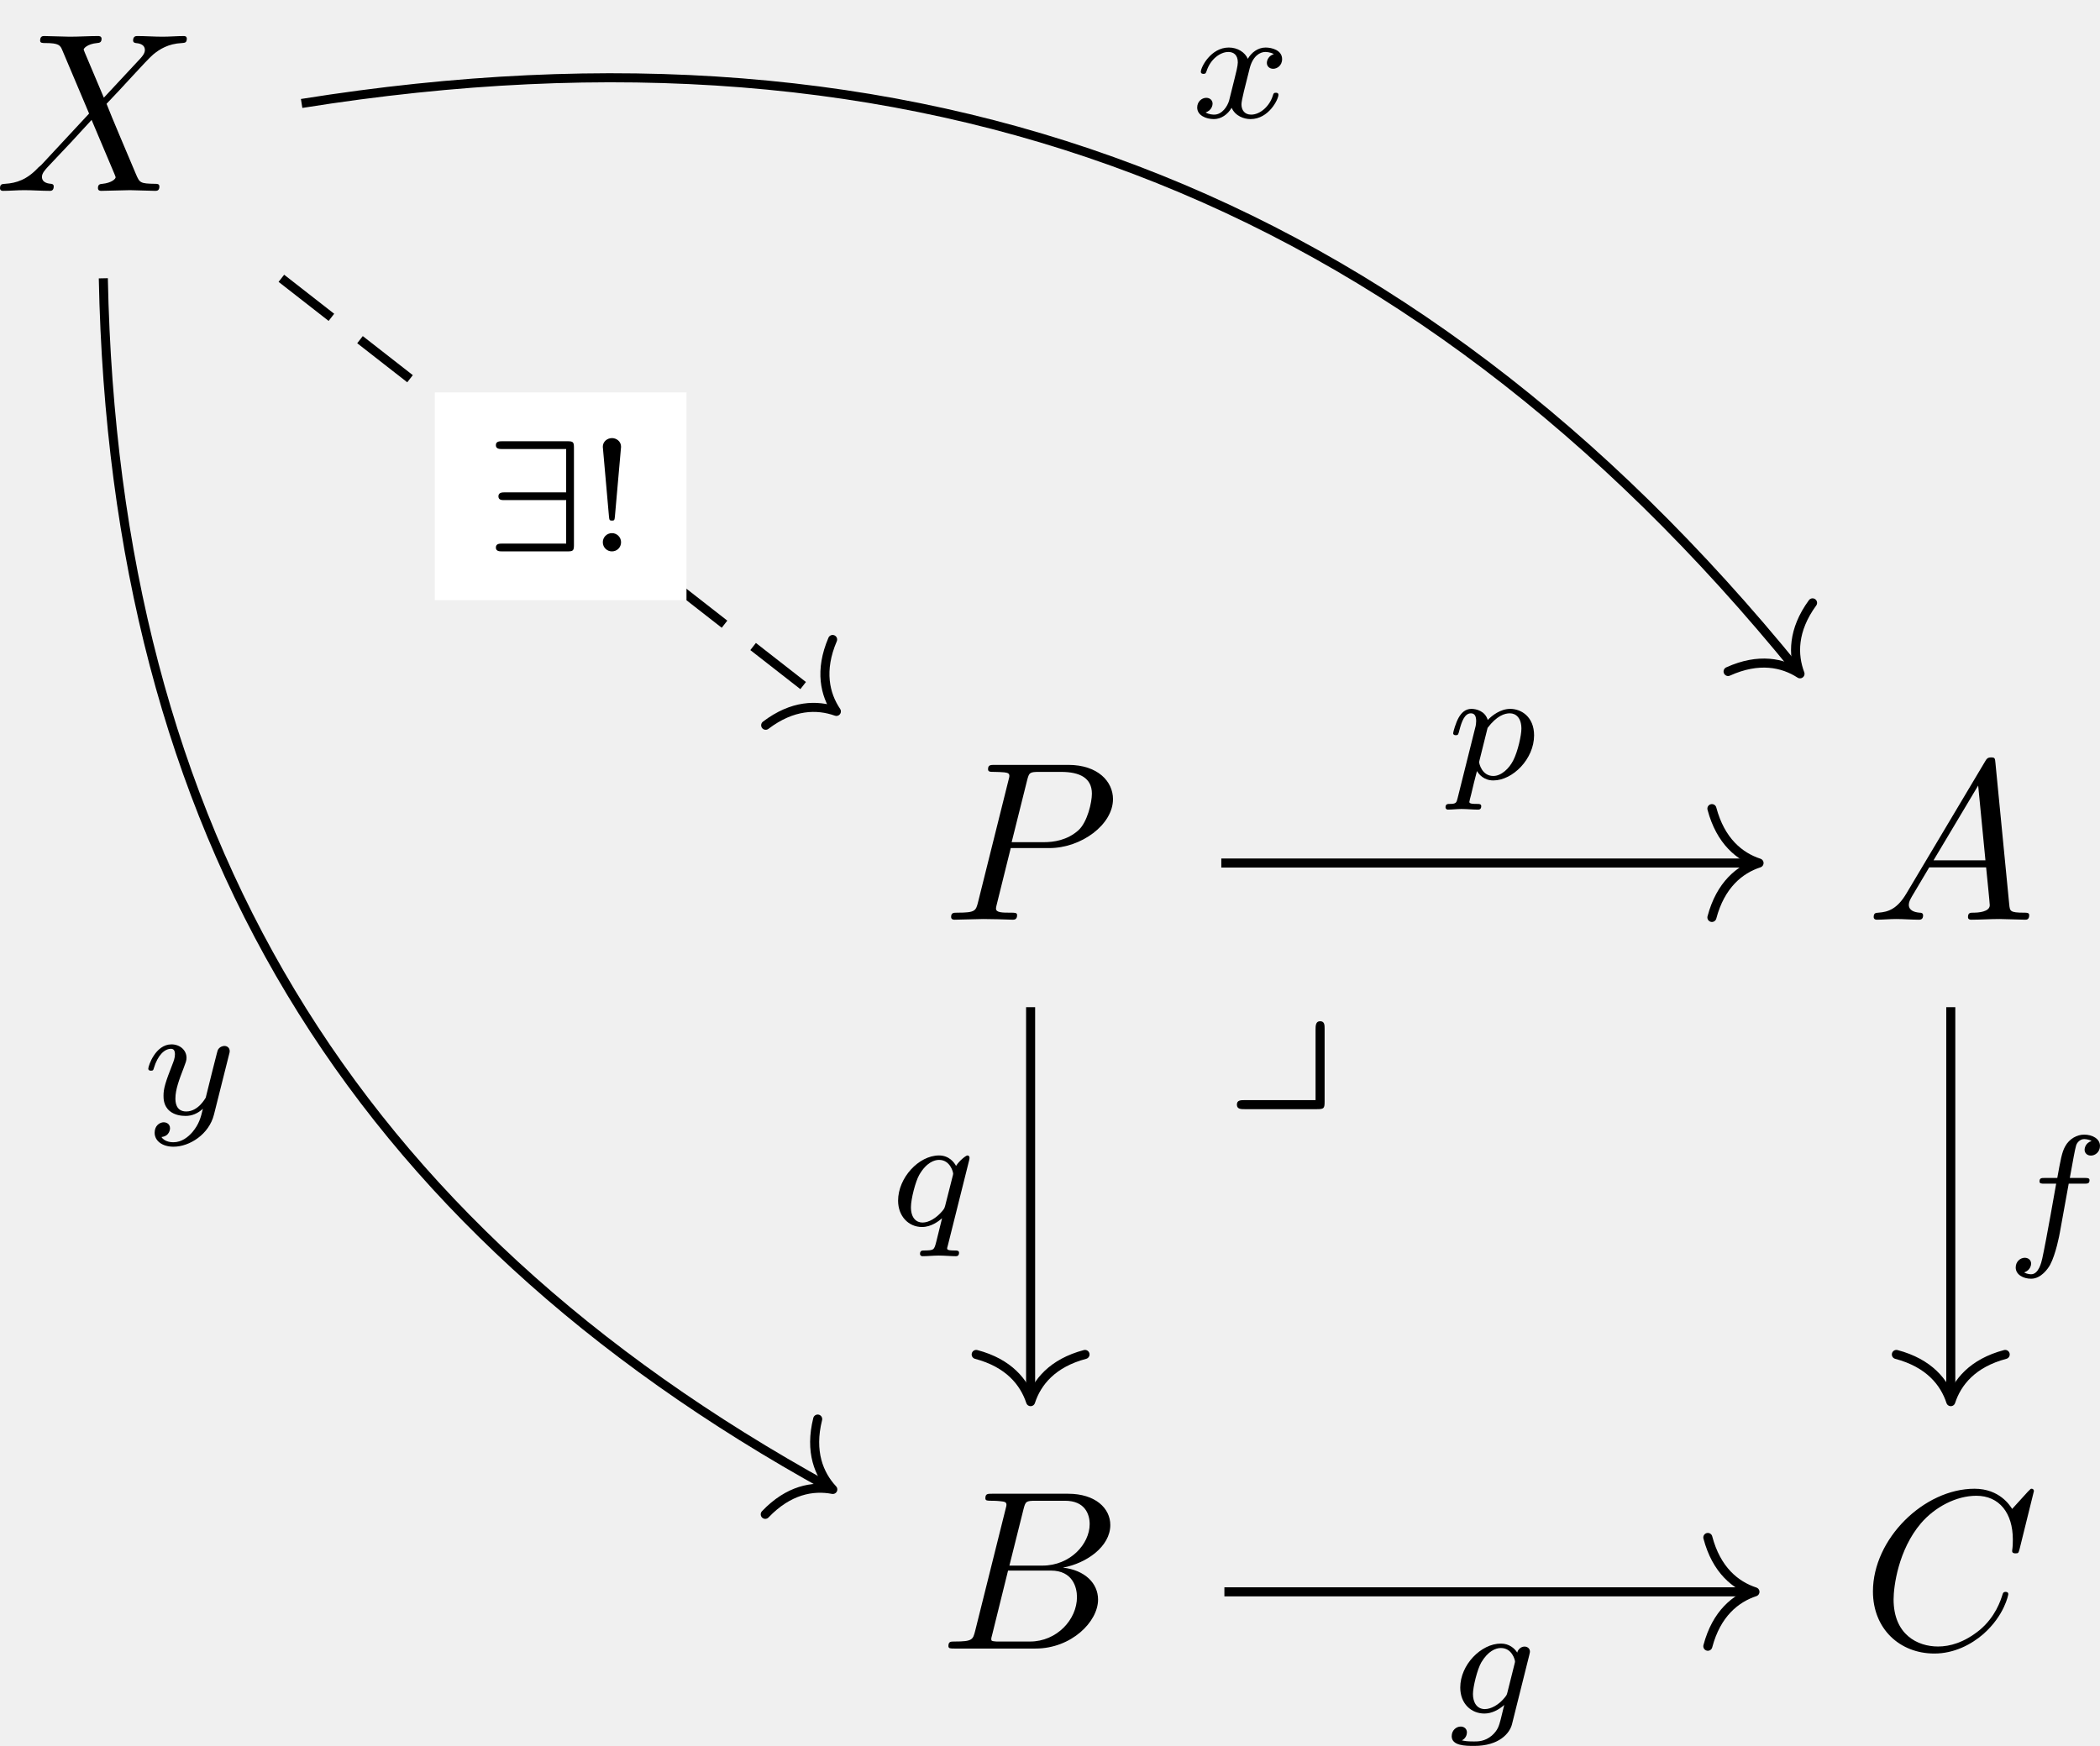
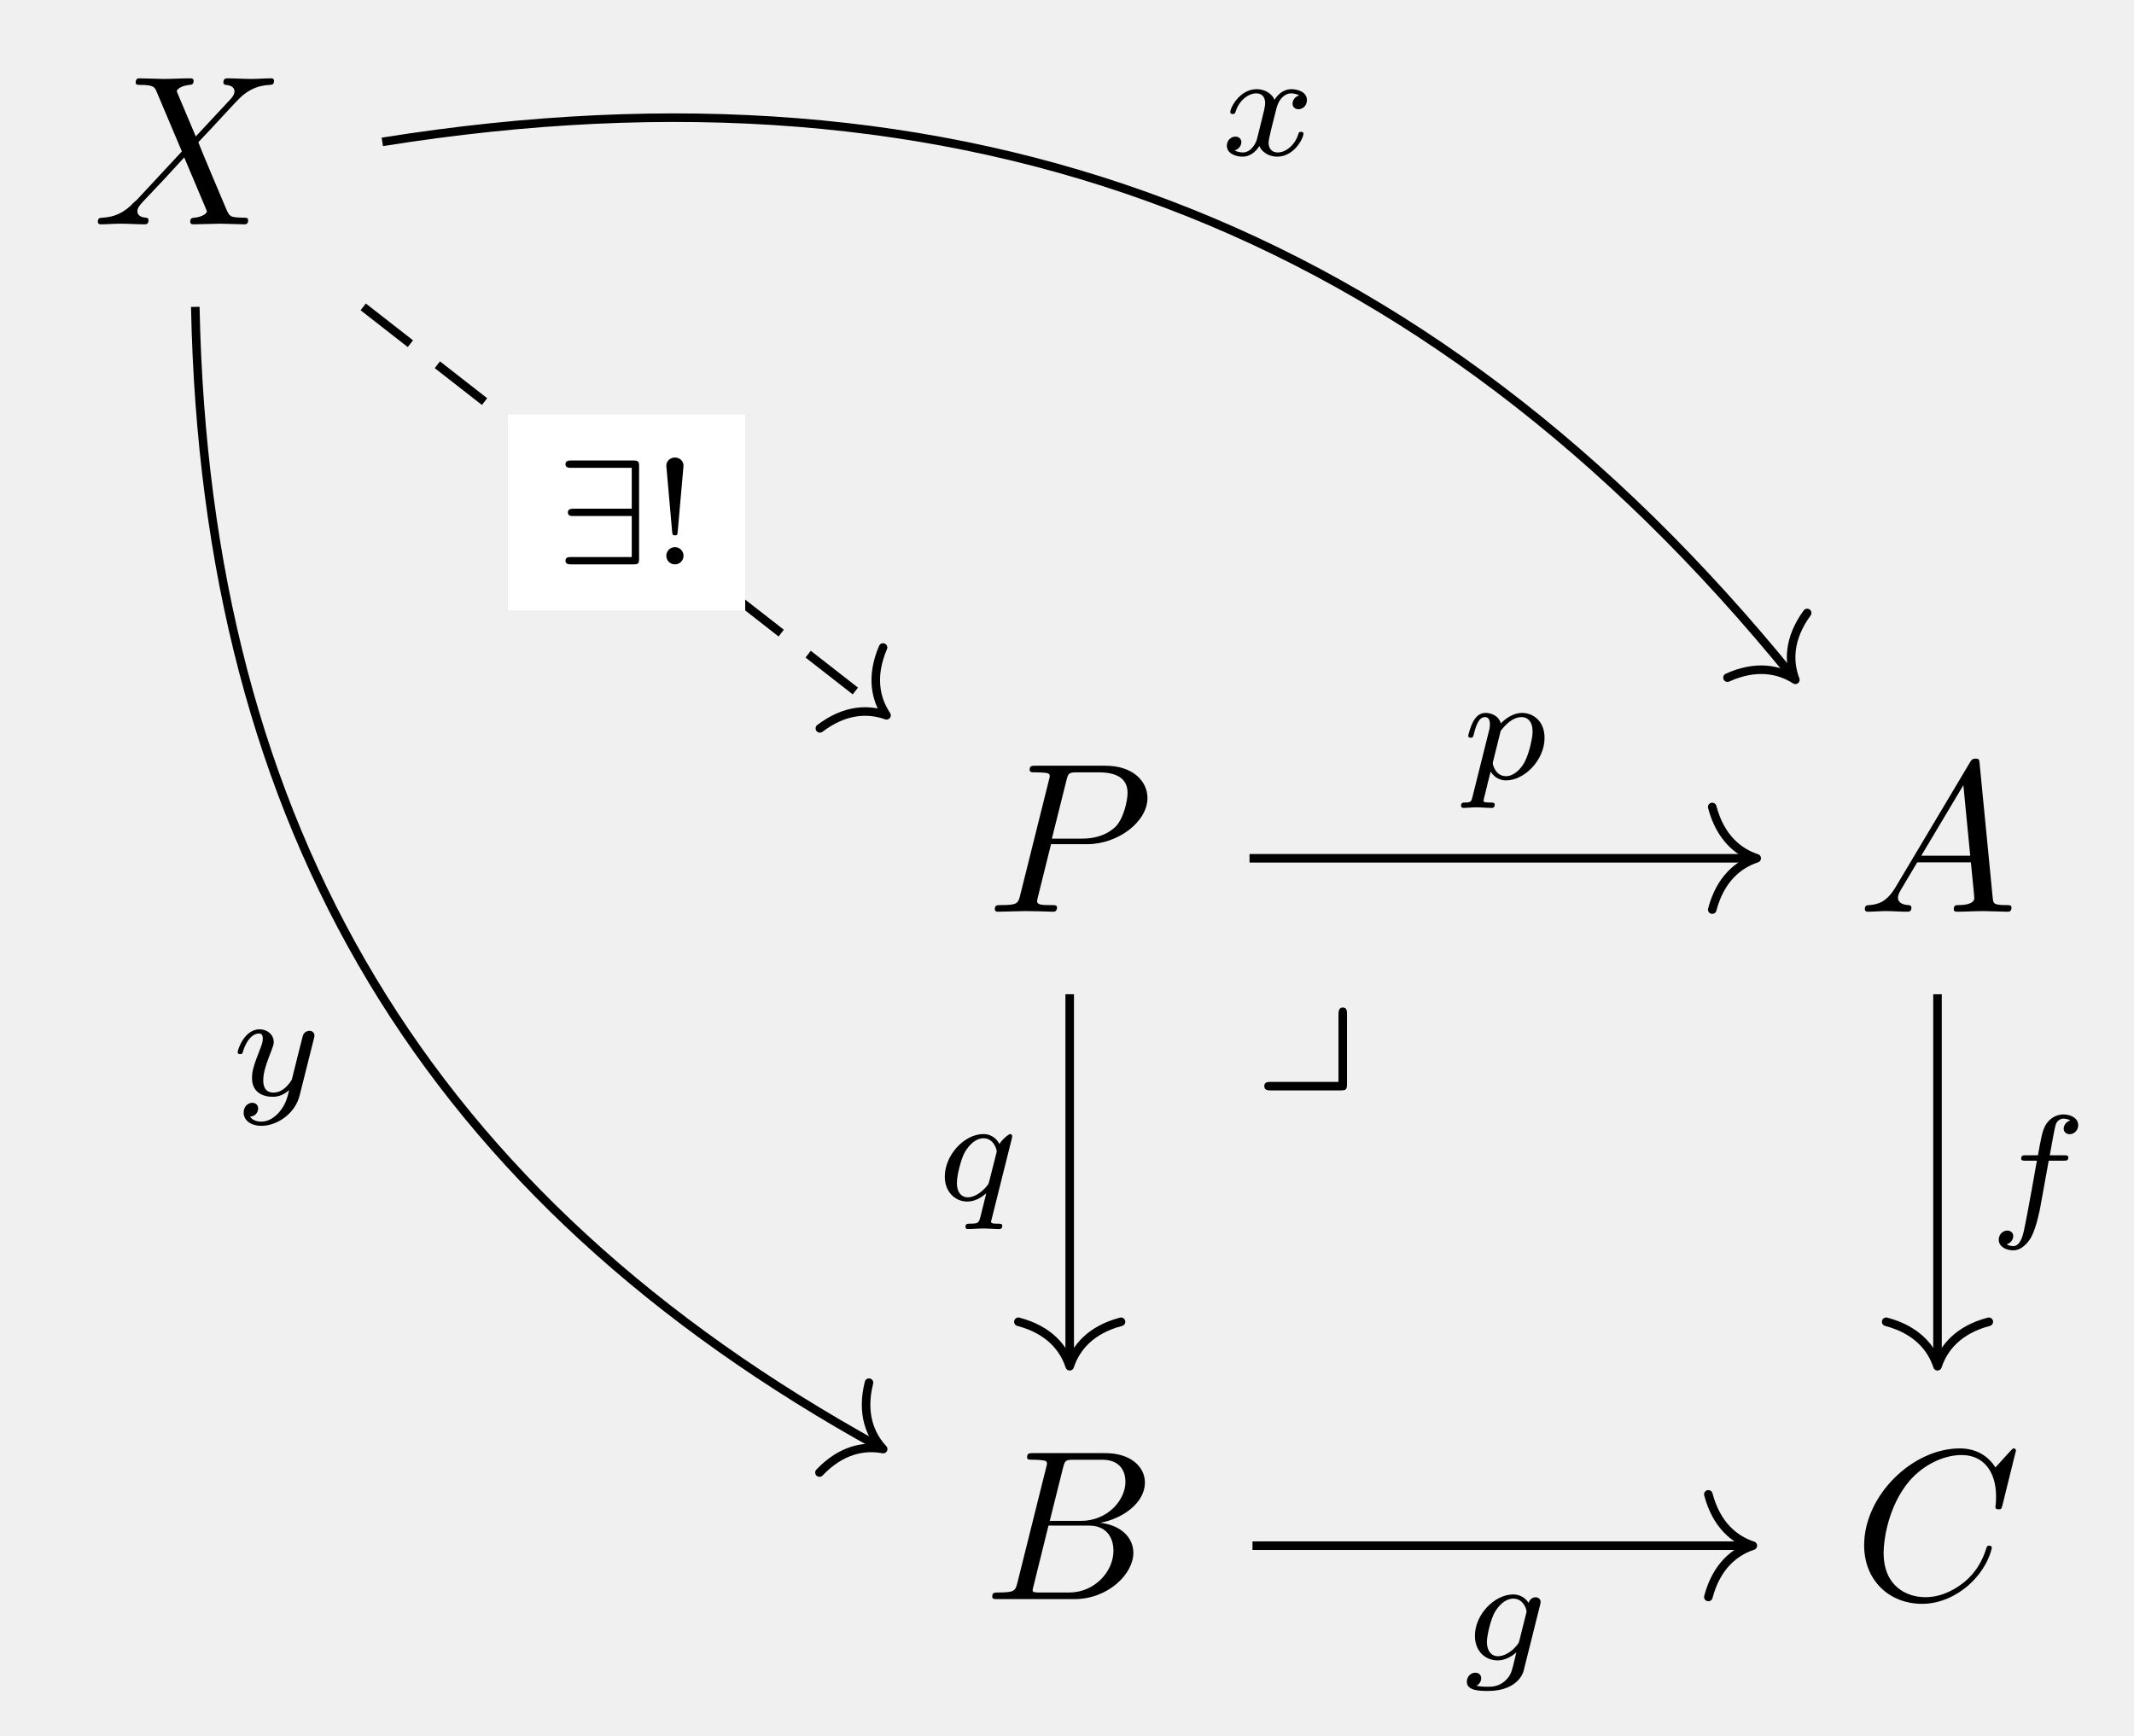
- <svg xmlns="http://www.w3.org/2000/svg" xmlns:xlink="http://www.w3.org/1999/xlink" version="1.1" width="92.276pt" height="76.732pt" viewBox="-67.442 -69.934 92.276 76.732">
+ <svg xmlns="http://www.w3.org/2000/svg" xmlns:xlink="http://www.w3.org/1999/xlink" version="1.1" width="99.432pt" height="80.876pt" viewBox="-72 -72 99.432 80.876">
  <defs>
    <path id="g0-121" d="M4.413-3.308C4.413-3.477 4.413-3.646 4.214-3.646S4.015-3.437 4.015-3.268V-.179H.907C.727-.179 .558-.179 .558 .02S.737 .219 .907 .219H4.065C4.384 .219 4.413 .189 4.413-.12V-3.308Z" />
    <path id="g1-57" d="M3.968-4.568C3.968-4.805 3.926-4.84 3.689-4.84H.816C.697-4.84 .537-4.84 .537-4.666C.537-4.498 .704-4.498 .816-4.498H3.626V-2.594H.941C.823-2.594 .649-2.594 .649-2.42C.649-2.253 .802-2.253 .907-2.253H3.626V-.342H.816C.697-.342 .537-.342 .537-.167C.537 0 .704 0 .816 0H3.689C3.926 0 3.968-.035 3.968-.272V-4.568Z" />
    <path id="g2-65" d="M1.783-1.146C1.385-.478 .996-.339 .558-.309C.438-.299 .349-.299 .349-.11C.349-.05 .399 0 .478 0C.747 0 1.056-.03 1.335-.03C1.664-.03 2.012 0 2.331 0C2.391 0 2.521 0 2.521-.189C2.521-.299 2.431-.309 2.361-.309C2.132-.329 1.893-.408 1.893-.658C1.893-.777 1.953-.887 2.032-1.026L2.79-2.301H5.29C5.31-2.092 5.45-.737 5.45-.638C5.45-.339 4.932-.309 4.732-.309C4.593-.309 4.493-.309 4.493-.11C4.493 0 4.613 0 4.633 0C5.041 0 5.469-.03 5.878-.03C6.127-.03 6.755 0 7.004 0C7.064 0 7.183 0 7.183-.199C7.183-.309 7.083-.309 6.954-.309C6.336-.309 6.336-.379 6.306-.667L5.699-6.894C5.679-7.093 5.679-7.133 5.509-7.133C5.35-7.133 5.31-7.064 5.25-6.964L1.783-1.146ZM2.979-2.61L4.941-5.898L5.26-2.61H2.979Z" />
    <path id="g2-66" d="M1.594-.777C1.494-.389 1.474-.309 .687-.309C.518-.309 .418-.309 .418-.11C.418 0 .508 0 .687 0H4.244C5.818 0 6.994-1.176 6.994-2.152C6.994-2.869 6.416-3.447 5.45-3.557C6.486-3.746 7.532-4.483 7.532-5.43C7.532-6.167 6.874-6.804 5.679-6.804H2.331C2.142-6.804 2.042-6.804 2.042-6.605C2.042-6.496 2.132-6.496 2.321-6.496C2.341-6.496 2.531-6.496 2.7-6.476C2.879-6.456 2.969-6.446 2.969-6.316C2.969-6.276 2.959-6.247 2.929-6.127L1.594-.777ZM3.098-3.646L3.716-6.117C3.806-6.466 3.826-6.496 4.254-6.496H5.539C6.416-6.496 6.625-5.908 6.625-5.469C6.625-4.593 5.768-3.646 4.553-3.646H3.098ZM2.65-.309C2.511-.309 2.491-.309 2.431-.319C2.331-.329 2.301-.339 2.301-.418C2.301-.448 2.301-.468 2.351-.648L3.039-3.427H4.922C5.878-3.427 6.067-2.69 6.067-2.262C6.067-1.275 5.181-.309 4.005-.309H2.65Z" />
    <path id="g2-67" d="M7.572-6.924C7.572-6.954 7.552-7.024 7.462-7.024C7.432-7.024 7.422-7.014 7.313-6.904L6.615-6.137C6.526-6.276 6.067-7.024 4.961-7.024C2.74-7.024 .498-4.822 .498-2.511C.498-.867 1.674 .219 3.198 .219C4.065 .219 4.822-.179 5.35-.638C6.276-1.455 6.446-2.361 6.446-2.391C6.446-2.491 6.346-2.491 6.326-2.491C6.267-2.491 6.217-2.471 6.197-2.391C6.107-2.102 5.878-1.395 5.191-.817C4.503-.259 3.875-.09 3.357-.09C2.461-.09 1.405-.608 1.405-2.162C1.405-2.73 1.614-4.344 2.61-5.509C3.218-6.217 4.154-6.715 5.041-6.715C6.057-6.715 6.645-5.948 6.645-4.792C6.645-4.394 6.615-4.384 6.615-4.284S6.725-4.184 6.765-4.184C6.894-4.184 6.894-4.204 6.944-4.384L7.572-6.924Z" />
    <path id="g2-80" d="M3.019-3.148H4.712C6.127-3.148 7.512-4.184 7.512-5.3C7.512-6.067 6.854-6.804 5.549-6.804H2.321C2.132-6.804 2.022-6.804 2.022-6.615C2.022-6.496 2.112-6.496 2.311-6.496C2.441-6.496 2.62-6.486 2.74-6.476C2.899-6.456 2.959-6.426 2.959-6.316C2.959-6.276 2.949-6.247 2.919-6.127L1.584-.777C1.484-.389 1.465-.309 .677-.309C.508-.309 .399-.309 .399-.12C.399 0 .518 0 .548 0C.827 0 1.534-.03 1.813-.03C2.022-.03 2.242-.02 2.451-.02C2.67-.02 2.889 0 3.098 0C3.168 0 3.298 0 3.298-.199C3.298-.309 3.208-.309 3.019-.309C2.65-.309 2.371-.309 2.371-.488C2.371-.548 2.391-.598 2.401-.658L3.019-3.148ZM3.736-6.117C3.826-6.466 3.846-6.496 4.274-6.496H5.23C6.057-6.496 6.585-6.227 6.585-5.539C6.585-5.151 6.386-4.294 5.998-3.935C5.499-3.487 4.902-3.407 4.463-3.407H3.059L3.736-6.117Z" />
    <path id="g2-88" d="M4.832-4.095L3.995-6.077C3.965-6.157 3.945-6.197 3.945-6.207C3.945-6.267 4.115-6.456 4.533-6.496C4.633-6.506 4.732-6.516 4.732-6.685C4.732-6.804 4.613-6.804 4.583-6.804C4.174-6.804 3.746-6.775 3.328-6.775C3.078-6.775 2.461-6.804 2.212-6.804C2.152-6.804 2.032-6.804 2.032-6.605C2.032-6.496 2.132-6.496 2.262-6.496C2.859-6.496 2.919-6.396 3.009-6.177L4.184-3.397L2.082-1.136L1.953-1.026C1.465-.498 .996-.339 .488-.309C.359-.299 .269-.299 .269-.11C.269-.1 .269 0 .399 0C.697 0 1.026-.03 1.335-.03C1.704-.03 2.092 0 2.451 0C2.511 0 2.63 0 2.63-.199C2.63-.299 2.531-.309 2.511-.309C2.421-.319 2.112-.339 2.112-.618C2.112-.777 2.262-.936 2.381-1.066L3.397-2.142L4.294-3.118L5.3-.737C5.34-.628 5.35-.618 5.35-.598C5.35-.518 5.161-.349 4.772-.309C4.663-.299 4.573-.289 4.573-.12C4.573 0 4.682 0 4.722 0C5.001 0 5.699-.03 5.978-.03C6.227-.03 6.834 0 7.083 0C7.153 0 7.273 0 7.273-.189C7.273-.309 7.173-.309 7.093-.309C6.426-.319 6.406-.349 6.237-.747C5.848-1.674 5.181-3.228 4.951-3.826C5.629-4.523 6.675-5.709 6.994-5.988C7.283-6.227 7.661-6.466 8.259-6.496C8.389-6.506 8.478-6.506 8.478-6.695C8.478-6.705 8.478-6.804 8.349-6.804C8.05-6.804 7.721-6.775 7.412-6.775C7.044-6.775 6.665-6.804 6.306-6.804C6.247-6.804 6.117-6.804 6.117-6.605C6.117-6.535 6.167-6.506 6.237-6.496C6.326-6.486 6.635-6.466 6.635-6.187C6.635-6.047 6.526-5.918 6.446-5.828L4.832-4.095Z" />
    <path id="g3-102" d="M2.838-2.755H3.522C3.661-2.755 3.752-2.755 3.752-2.908C3.752-3.006 3.661-3.006 3.536-3.006H2.887C3.048-3.891 3.103-4.212 3.159-4.414C3.194-4.568 3.347-4.714 3.515-4.714C3.522-4.714 3.71-4.714 3.843-4.631C3.557-4.54 3.536-4.289 3.536-4.247C3.536-4.094 3.654-3.989 3.815-3.989C4.003-3.989 4.212-4.149 4.212-4.414C4.212-4.735 3.87-4.91 3.515-4.91C3.208-4.91 2.866-4.735 2.678-4.387C2.538-4.129 2.483-3.815 2.336-3.006H1.785C1.646-3.006 1.555-3.006 1.555-2.852C1.555-2.755 1.646-2.755 1.771-2.755H2.287C2.28-2.713 1.841-.202 1.674 .544C1.639 .697 1.52 1.227 1.186 1.227C1.179 1.227 1.011 1.227 .879 1.144C1.165 1.053 1.186 .802 1.186 .76C1.186 .607 1.067 .502 .907 .502C.718 .502 .509 .663 .509 .928C.509 1.241 .837 1.423 1.186 1.423C1.632 1.423 1.939 .962 2.022 .809C2.273 .342 2.434-.516 2.448-.6L2.838-2.755Z" />
    <path id="g3-103" d="M3.71-2.573C3.738-2.678 3.738-2.713 3.738-2.72C3.738-2.873 3.612-2.943 3.501-2.943C3.34-2.943 3.208-2.81 3.18-2.678C3.062-2.866 2.824-3.075 2.462-3.075C1.59-3.075 .676-2.141 .676-1.144C.676-.425 1.165 0 1.736 0C2.057 0 2.364-.16 2.608-.377L2.455 .251C2.378 .544 2.329 .732 2.064 .969C1.757 1.227 1.458 1.227 1.283 1.227C.962 1.227 .872 1.206 .746 1.179C.921 1.095 .969 .928 .969 .83C.969 .663 .837 .572 .697 .572C.502 .572 .3 .732 .3 .997C.3 1.416 .9 1.423 1.29 1.423C2.385 1.423 2.852 .865 2.95 .467L3.71-2.573ZM2.748-.928C2.72-.823 2.72-.809 2.601-.669C2.357-.377 2.022-.195 1.757-.195C1.402-.195 1.234-.495 1.234-.858C1.234-1.165 1.423-1.946 1.604-2.253C1.897-2.741 2.225-2.88 2.462-2.88C2.95-2.88 3.082-2.357 3.082-2.287C3.082-2.273 3.082-2.26 3.062-2.183L2.748-.928Z" />
    <path id="g3-112" d="M.523 .851C.474 1.046 .46 1.102 .181 1.102C.091 1.102-.007 1.102-.007 1.248C-.007 1.325 .056 1.353 .091 1.353C.272 1.353 .502 1.325 .69 1.325C.928 1.325 1.193 1.353 1.423 1.353C1.485 1.353 1.562 1.332 1.562 1.2C1.562 1.102 1.465 1.102 1.381 1.102C1.227 1.102 1.039 1.102 1.039 1.018C1.039 .983 1.088 .802 1.116 .697C1.2 .328 1.297-.049 1.374-.342C1.458-.202 1.674 .07 2.092 .07C2.943 .07 3.884-.872 3.884-1.911C3.884-2.727 3.32-3.075 2.838-3.075C2.406-3.075 2.036-2.783 1.848-2.587C1.73-2.985 1.339-3.075 1.13-3.075C.858-3.075 .69-2.894 .579-2.706C.439-2.469 .328-2.05 .328-2.008C.328-1.918 .425-1.918 .446-1.918C.544-1.918 .551-1.939 .6-2.127C.704-2.532 .837-2.88 1.109-2.88C1.29-2.88 1.339-2.727 1.339-2.538C1.339-2.462 1.325-2.371 1.318-2.329L.523 .851ZM1.841-2.239C2.246-2.776 2.594-2.88 2.817-2.88C3.089-2.88 3.327-2.678 3.327-2.204C3.327-1.918 3.173-1.206 2.964-.802C2.79-.46 2.448-.126 2.092-.126C1.597-.126 1.471-.663 1.471-.732C1.471-.76 1.485-.809 1.492-.837L1.841-2.239Z" />
    <path id="g3-113" d="M3.55-2.873C3.557-2.901 3.564-2.943 3.564-2.978C3.564-3.02 3.536-3.075 3.473-3.075C3.403-3.075 3.11-2.838 2.971-2.615C2.901-2.755 2.671-3.075 2.225-3.075C1.332-3.075 .425-2.092 .425-1.088C.425-.411 .879 .07 1.478 .07C1.876 .07 2.204-.181 2.357-.314C2.35-.293 2.134 .586 2.106 .704C2.008 1.088 2.001 1.095 1.569 1.102C1.485 1.102 1.388 1.102 1.388 1.255C1.388 1.297 1.423 1.353 1.492 1.353C1.723 1.353 1.981 1.325 2.218 1.325S2.748 1.353 2.964 1.353C3.027 1.353 3.103 1.332 3.103 1.2C3.103 1.102 3.006 1.102 2.922 1.102C2.769 1.102 2.58 1.102 2.58 1.018C2.58 .997 2.58 .983 2.615 .865L3.55-2.873ZM2.497-.879C2.462-.76 2.462-.746 2.371-.635C2.099-.314 1.771-.126 1.499-.126C1.241-.126 .99-.307 .99-.802C.99-1.172 1.193-1.939 1.353-2.218C1.674-2.776 2.029-2.88 2.225-2.88C2.713-2.88 2.845-2.343 2.845-2.273C2.845-2.239 2.831-2.197 2.824-2.169L2.497-.879Z" />
    <path id="g3-120" d="M1.736-.739C1.667-.502 1.437-.126 1.081-.126C1.06-.126 .851-.126 .704-.223C.99-.314 1.011-.565 1.011-.607C1.011-.76 .893-.865 .732-.865C.537-.865 .335-.697 .335-.439C.335-.091 .725 .07 1.067 .07C1.388 .07 1.674-.133 1.848-.425C2.015-.056 2.399 .07 2.678 .07C3.48 .07 3.905-.802 3.905-.997C3.905-1.088 3.815-1.088 3.794-1.088C3.696-1.088 3.689-1.053 3.661-.969C3.515-.488 3.096-.126 2.706-.126C2.427-.126 2.28-.314 2.28-.579C2.28-.76 2.448-1.395 2.643-2.169C2.783-2.706 3.096-2.88 3.327-2.88C3.34-2.88 3.557-2.88 3.703-2.783C3.48-2.72 3.396-2.525 3.396-2.399C3.396-2.246 3.515-2.141 3.675-2.141S4.066-2.273 4.066-2.566C4.066-2.957 3.619-3.075 3.34-3.075C2.992-3.075 2.713-2.845 2.559-2.58C2.434-2.866 2.113-3.075 1.723-3.075C.941-3.075 .495-2.218 .495-2.008C.495-1.918 .593-1.918 .614-1.918C.704-1.918 .711-1.946 .746-2.036C.921-2.58 1.36-2.88 1.702-2.88C1.932-2.88 2.12-2.755 2.12-2.42C2.12-2.28 2.036-1.932 1.974-1.695L1.736-.739Z" />
    <path id="g3-121" d="M3.877-2.629C3.905-2.727 3.905-2.741 3.905-2.783C3.905-2.922 3.794-3.006 3.675-3.006C3.599-3.006 3.466-2.971 3.389-2.838C3.368-2.797 3.313-2.573 3.278-2.434L3.131-1.855C3.089-1.688 2.873-.809 2.852-.732C2.845-.732 2.538-.126 1.995-.126C1.52-.126 1.52-.579 1.52-.704C1.52-1.081 1.681-1.52 1.89-2.057C1.974-2.28 2.008-2.364 2.008-2.483C2.008-2.817 1.723-3.075 1.346-3.075C.642-3.075 .328-2.127 .328-2.008C.328-1.918 .425-1.918 .446-1.918C.544-1.918 .551-1.953 .572-2.029C.746-2.608 1.046-2.88 1.325-2.88C1.444-2.88 1.499-2.803 1.499-2.636C1.499-2.476 1.437-2.322 1.402-2.232C1.067-1.381 .997-1.123 .997-.816C.997-.697 .997-.37 1.269-.146C1.485 .035 1.778 .07 1.967 .07C2.246 .07 2.497-.035 2.727-.244C2.636 .139 2.559 .432 2.267 .781C2.078 .997 1.799 1.227 1.43 1.227C1.381 1.227 1.053 1.227 .907 .997C1.283 .955 1.283 .621 1.283 .614C1.283 .391 1.081 .349 1.011 .349C.837 .349 .607 .488 .607 .809C.607 1.165 .941 1.423 1.437 1.423C2.141 1.423 2.999 .879 3.215 .007L3.877-2.629Z" />
    <path id="g4-33" d="M1.527-4.596C1.527-4.847 1.311-4.979 1.13-4.979C.928-4.979 .725-4.833 .725-4.596L.997-1.52C1.011-1.367 1.032-1.353 1.13-1.353C1.22-1.353 1.241-1.367 1.255-1.513L1.527-4.596ZM1.527-.404C1.527-.621 1.346-.802 1.13-.802C.886-.802 .725-.607 .725-.404C.725-.16 .921 0 1.123 0C1.353 0 1.527-.174 1.527-.404Z" />
  </defs>
  <g id="page1">
-     <g transform="matrix(1 0 0 1 -53.76 35.437)">
-       <use x="-13.951" y="-96.983" xlink:href="#g2-88" />
-     </g>
-     <g transform="matrix(1 0 0 1 -53.132 35.437)">
-       <use x="27.084" y="-64.95" xlink:href="#g2-80" />
-     </g>
-     <g transform="matrix(1 0 0 1 -52.978 35.437)">
-       <use x="67.518" y="-64.95" xlink:href="#g2-65" />
-     </g>
-     <g transform="matrix(1 0 0 1 -53.27 35.437)">
-       <use x="27.084" y="-32.917" xlink:href="#g2-66" />
-     </g>
-     <g transform="matrix(1 0 0 1 -53.159 35.437)">
-       <use x="67.518" y="-32.917" xlink:href="#g2-67" />
-     </g>
-     <path d="M-54.188-65.387C-26.984-69.734-5.586-61.551 11.527-40.477" stroke="#000" fill="none" stroke-width=".398" stroke-miterlimit="10" />
-     <path d="M12.203-43.438C11.328-42.238 11.336-41.156 11.652-40.32C10.902-40.805 9.844-41.035 8.492-40.422" stroke="#000" fill="none" stroke-width=".398" stroke-miterlimit="10" stroke-linecap="round" stroke-linejoin="round" />
-     <g transform="matrix(1 0 0 1 7.588 -31.853)">
-       <use x="-22.759" y="-32.917" xlink:href="#g3-120" />
-     </g>
-     <path d="M-62.902-57.703C-62.414-33.305-52.047-16.152-31.023-4.57" stroke="#000" fill="none" stroke-width=".398" stroke-miterlimit="10" />
-     <path d="M-31.512-7.566C-31.871-6.129-31.457-5.129-30.848-4.473C-31.727-4.641-32.793-4.453-33.816-3.379" stroke="#000" fill="none" stroke-width=".398" stroke-miterlimit="10" stroke-linecap="round" stroke-linejoin="round" />
-     <g transform="matrix(1 0 0 1 -38.495 11.958)">
-       <use x="-22.759" y="-32.917" xlink:href="#g3-121" />
-     </g>
-     <path d="M-55.078-57.703L-30.852-38.789" stroke="#000" fill="none" stroke-width=".398" stroke-miterlimit="10" stroke-dasharray="2.789 1.594" />
-     <path d="M-30.856-41.828C-31.441-40.461-31.191-39.41-30.691-38.668C-31.535-38.969-32.617-38.957-33.797-38.059" stroke="#000" fill="none" stroke-width=".398" stroke-miterlimit="10" stroke-linecap="round" stroke-linejoin="round" />
-     <path d="M-48.336-43.555H-37.277V-52.688H-48.336Z" fill="#fff" />
-     <g transform="matrix(1 0 0 1 -23.431 -12.784)">
-       <use x="-22.759" y="-32.917" xlink:href="#g1-57" />
-       <use x="-18.248" y="-32.917" xlink:href="#g4-33" />
-     </g>
-     <path d="M-13.777-32.004H9.652" stroke="#000" fill="none" stroke-width=".398" stroke-miterlimit="10" />
-     <path d="M7.781-34.395C8.16-32.961 9.004-32.281 9.852-32.004C9.004-31.727 8.16-31.047 7.781-29.613" stroke="#000" fill="none" stroke-width=".398" stroke-miterlimit="10" stroke-linecap="round" stroke-linejoin="round" />
-     <g transform="matrix(1 0 0 1 18.842 -2.787)">
-       <use x="-22.759" y="-32.917" xlink:href="#g3-112" />
-     </g>
-     <path d="M-22.156-25.668V-8.531" stroke="#000" fill="none" stroke-width=".398" stroke-miterlimit="10" />
-     <path d="M-19.766-10.406C-21.199-10.027-21.879-9.184-22.156-8.332C-22.438-9.184-23.113-10.027-24.547-10.406" stroke="#000" fill="none" stroke-width=".398" stroke-miterlimit="10" stroke-linecap="round" stroke-linejoin="round" />
-     <g transform="matrix(1 0 0 1 -5.645 16.84)">
-       <use x="-22.759" y="-32.917" xlink:href="#g3-113" />
-     </g>
-     <g transform="matrix(1 0 0 1 9.109 11.512)">
-       <use x="-22.759" y="-32.917" xlink:href="#g0-121" />
-     </g>
-     <path d="M18.277-25.668V-8.531" stroke="#000" fill="none" stroke-width=".398" stroke-miterlimit="10" />
-     <path d="M20.668-10.406C19.234-10.027 18.555-9.184 18.277-8.332C18-9.184 17.32-10.027 15.887-10.406" stroke="#000" fill="none" stroke-width=".398" stroke-miterlimit="10" stroke-linecap="round" stroke-linejoin="round" />
-     <g transform="matrix(1 0 0 1 43.38 17.76)">
-       <use x="-22.759" y="-32.917" xlink:href="#g3-102" />
-     </g>
-     <path d="M-13.641 .027H9.473" stroke="#000" fill="none" stroke-width=".398" stroke-miterlimit="10" />
-     <path d="M7.602-2.363C7.98-.926 8.824-.25 9.672 .027C8.824 .309 7.98 .984 7.602 2.418" stroke="#000" fill="none" stroke-width=".398" stroke-miterlimit="10" stroke-linecap="round" stroke-linejoin="round" />
-     <g transform="matrix(1 0 0 1 18.806 38.293)">
-       <use x="-22.759" y="-32.917" xlink:href="#g3-103" />
+     <g stroke-miterlimit="10" transform="translate(-22.759,-32.917)scale(0.996264,-0.996264)">
+       <g fill="#000" stroke="#000">
+         <g stroke-width="0.4">
+           <g transform="translate(-49.42595,-35.56947)">
+             <g stroke="none" transform="scale(-1.00375,1.00375)translate(-22.759,-32.917)scale(-1,-1)">
+               <g stroke="#000" stroke-miterlimit="10" transform="translate(-13.951,-96.983)scale(0.996264,-0.996264)">
+                 <g transform="translate(-4.53471,0.0)">
+                   <g stroke="none" transform="scale(-1.00375,1.00375)translate(-13.951,-96.983)scale(-1,-1)">
+                     <g fill="#000">
+                       <g stroke="none">
+                         <use x="-13.951" y="-96.983" xlink:href="#g2-88" />
+                       </g>
+                     </g>
+                   </g>
+                 </g>
+               </g>
+               <g stroke="#000" stroke-miterlimit="10" transform="translate(-13.951,-64.95)scale(0.996264,-0.996264)" />
+               <g stroke="#000" stroke-miterlimit="10" transform="translate(27.084,-64.95)scale(0.996264,-0.996264)">
+                 <g transform="translate(-3.90451,0.0)">
+                   <g stroke="none" transform="scale(-1.00375,1.00375)translate(27.084,-64.95)scale(-1,-1)">
+                     <g fill="#000">
+                       <g stroke="none">
+                         <use x="27.084" y="-64.95" xlink:href="#g2-80" />
+                       </g>
+                     </g>
+                   </g>
+                 </g>
+               </g>
+               <g stroke="#000" stroke-miterlimit="10" transform="translate(67.518,-64.95)scale(0.996264,-0.996264)">
+                 <g transform="translate(-3.75,0.0)">
+                   <g stroke="none" transform="scale(-1.00375,1.00375)translate(67.518,-64.95)scale(-1,-1)">
+                     <g fill="#000">
+                       <g stroke="none">
+                         <use x="67.518" y="-64.95" xlink:href="#g2-65" />
+                       </g>
+                     </g>
+                   </g>
+                 </g>
+               </g>
+               <g stroke="#000" stroke-miterlimit="10" transform="translate(-13.951,-32.917)scale(0.996264,-0.996264)" />
+               <g stroke="#000" stroke-miterlimit="10" transform="translate(27.084,-32.917)scale(0.996264,-0.996264)">
+                 <g transform="translate(-4.0434,0.0)">
+                   <g stroke="none" transform="scale(-1.00375,1.00375)translate(27.084,-32.917)scale(-1,-1)">
+                     <g fill="#000">
+                       <g stroke="none">
+                         <use x="27.084" y="-32.917" xlink:href="#g2-66" />
+                       </g>
+                     </g>
+                   </g>
+                 </g>
+               </g>
+               <g stroke="#000" stroke-miterlimit="10" transform="translate(67.518,-32.917)scale(0.996264,-0.996264)">
+                 <g transform="translate(-3.93124,0.0)">
+                   <g stroke="none" transform="scale(-1.00375,1.00375)translate(67.518,-32.917)scale(-1,-1)">
+                     <g fill="#000">
+                       <g stroke="none">
+                         <use x="67.518" y="-32.917" xlink:href="#g2-67" />
+                       </g>
+                     </g>
+                   </g>
+                 </g>
+               </g>
+             </g>
+           </g>
+           <g stroke-width="0.4">
+             <path d="M-31.545 32.593C-4.243 36.954 17.239 28.741 34.415 7.587" fill="none" />
+             <g transform="matrix(0.63033,-0.77629,0.77629,0.63033,34.54117,7.43164)">
+               <g stroke-dasharray="none" stroke-dashoffset="0.0">
+                 <g stroke-linecap="round">
+                   <g stroke-linejoin="round">
+                     <path d="M-2.08 2.4C-1.7 .96-.853 .28 0 0C-.853-.28-1.7-.96-2.08-2.4" fill="none" />
+                   </g>
+                 </g>
+               </g>
+             </g>
+             <g transform="translate(7.61647,31.9718)">
+               <g stroke="none" transform="scale(-1.00375,1.00375)translate(-22.759,-32.917)scale(-1,-1)">
+                 <g fill="#000">
+                   <g stroke="none">
+                     <use x="-22.759" y="-32.917" xlink:href="#g3-120" />
+                   </g>
+                 </g>
+               </g>
+             </g>
+           </g>
+           <g stroke-width="0.4">
+             <path d="M-40.292 24.876C-39.802 .388-29.398-16.828-8.296-28.454" fill="none" />
+             <g transform="matrix(0.87582,-0.48254,0.48254,0.87582,-8.12062,-28.5506)">
+               <g stroke-dasharray="none" stroke-dashoffset="0.0">
+                 <g stroke-linecap="round">
+                   <g stroke-linejoin="round">
+                     <path d="M-2.08 2.4C-1.7 .96-.853 .28 0 0C-.853-.28-1.7-.96-2.08-2.4" fill="none" />
+                   </g>
+                 </g>
+               </g>
+             </g>
+             <g transform="translate(-38.63928,-12.00275)">
+               <g stroke="none" transform="scale(-1.00375,1.00375)translate(-22.759,-32.917)scale(-1,-1)">
+                 <g fill="#000">
+                   <g stroke="none">
+                     <use x="-22.759" y="-32.917" xlink:href="#g3-121" />
+                   </g>
+                 </g>
+               </g>
+             </g>
+           </g>
+           <g stroke-width="0.4">
+             <g stroke-dasharray="2.8,1.6" stroke-dashoffset="0.0">
+               <path d="M-32.439 24.876L-8.122 5.894" fill="none" />
+               <g transform="matrix(0.78825,-0.61533,0.61533,0.78825,-7.96422,5.77098)">
+                 <g stroke-dasharray="none" stroke-dashoffset="0.0">
+                   <g stroke-linecap="round">
+                     <g stroke-linejoin="round">
+                       <path d="M-2.08 2.4C-1.7 .96-.853 .28 0 0C-.853-.28-1.7-.96-2.08-2.4" fill="none" />
+                     </g>
+                   </g>
+                 </g>
+               </g>
+               <g fill="#fff">
+                 <g fill="#fff">
+                   <path d="M-25.672 10.679H-14.574V19.845H-25.672Z" stroke="none" />
+                 </g>
+                 <g transform="translate(-23.51881,12.83163)">
+                   <g stroke="none" transform="scale(-1.00375,1.00375)translate(-22.759,-32.917)scale(-1,-1)">
+                     <g fill="#000">
+                       <g stroke="none">
+                         <use x="-22.759" y="-32.917" xlink:href="#g1-57" />
+                         <use x="-18.248" y="-32.917" xlink:href="#g4-33" />
+                       </g>
+                     </g>
+                   </g>
+                 </g>
+               </g>
+             </g>
+           </g>
+           <g stroke-width="0.4">
+             <path d="M9.014-.917H32.534" fill="none" />
+             <g transform="translate(32.73364,-0.91666)">
+               <g stroke-dasharray="none" stroke-dashoffset="0.0">
+                 <g stroke-linecap="round">
+                   <g stroke-linejoin="round">
+                     <path d="M-2.08 2.4C-1.7 .96-.853 .28 0 0C-.853-.28-1.7-.96-2.08-2.4" fill="none" />
+                   </g>
+                 </g>
+               </g>
+             </g>
+             <g transform="translate(18.9124,2.79718)">
+               <g stroke="none" transform="scale(-1.00375,1.00375)translate(-22.759,-32.917)scale(-1,-1)">
+                 <g fill="#000">
+                   <g stroke="none">
+                     <use x="-22.759" y="-32.917" xlink:href="#g3-112" />
+                   </g>
+                 </g>
+               </g>
+             </g>
+           </g>
+           <g stroke-width="0.4">
+             <path d="M.603-7.276V-24.476" fill="none" />
+             <g transform="matrix(0.0,-1.0,1.0,0.0,0.60347,-24.67645)">
+               <g stroke-dasharray="none" stroke-dashoffset="0.0">
+                 <g stroke-linecap="round">
+                   <g stroke-linejoin="round">
+                     <path d="M-2.08 2.4C-1.7 .96-.853 .28 0 0C-.853-.28-1.7-.96-2.08-2.4" fill="none" />
+                   </g>
+                 </g>
+               </g>
+             </g>
+             <g transform="translate(-5.6656,-16.9028)">
+               <g stroke="none" transform="scale(-1.00375,1.00375)translate(-22.759,-32.917)scale(-1,-1)">
+                 <g fill="#000">
+                   <g stroke="none">
+                     <use x="-22.759" y="-32.917" xlink:href="#g3-113" />
+                   </g>
+                 </g>
+               </g>
+             </g>
+           </g>
+           <g stroke-width="0.4">
+             <g transform="translate(9.14307,-11.55484)">
+               <g stroke="none" transform="scale(-1.00375,1.00375)translate(-22.759,-32.917)scale(-1,-1)">
+                 <g fill="#000">
+                   <g stroke="none">
+                     <use x="-22.759" y="-32.917" xlink:href="#g0-121" />
+                   </g>
+                 </g>
+               </g>
+             </g>
+           </g>
+           <g stroke-width="0.4">
+             <path d="M41.189-7.276V-24.476" fill="none" />
+             <g transform="matrix(0.0,-1.0,1.0,0.0,41.18916,-24.67645)">
+               <g stroke-dasharray="none" stroke-dashoffset="0.0">
+                 <g stroke-linecap="round">
+                   <g stroke-linejoin="round">
+                     <path d="M-2.08 2.4C-1.7 .96-.853 .28 0 0C-.853-.28-1.7-.96-2.08-2.4" fill="none" />
+                   </g>
+                 </g>
+               </g>
+             </g>
+             <g transform="translate(43.54192,-17.8264)">
+               <g stroke="none" transform="scale(-1.00375,1.00375)translate(-22.759,-32.917)scale(-1,-1)">
+                 <g fill="#000">
+                   <g stroke="none">
+                     <use x="-22.759" y="-32.917" xlink:href="#g3-102" />
+                   </g>
+                 </g>
+               </g>
+             </g>
+           </g>
+           <g stroke-width="0.4">
+             <path d="M9.152-33.069H32.352" fill="none" />
+             <g transform="translate(32.5524,-33.06947)">
+               <g stroke-dasharray="none" stroke-dashoffset="0.0">
+                 <g stroke-linecap="round">
+                   <g stroke-linejoin="round">
+                     <path d="M-2.08 2.4C-1.7 .96-.853 .28 0 0C-.853-.28-1.7-.96-2.08-2.4" fill="none" />
+                   </g>
+                 </g>
+               </g>
+             </g>
+             <g transform="translate(18.87617,-38.43611)">
+               <g stroke="none" transform="scale(-1.00375,1.00375)translate(-22.759,-32.917)scale(-1,-1)">
+                 <g fill="#000">
+                   <g stroke="none">
+                     <use x="-22.759" y="-32.917" xlink:href="#g3-103" />
+                   </g>
+                 </g>
+               </g>
+             </g>
+           </g>
+         </g>
+       </g>
    </g>
  </g>
</svg>
